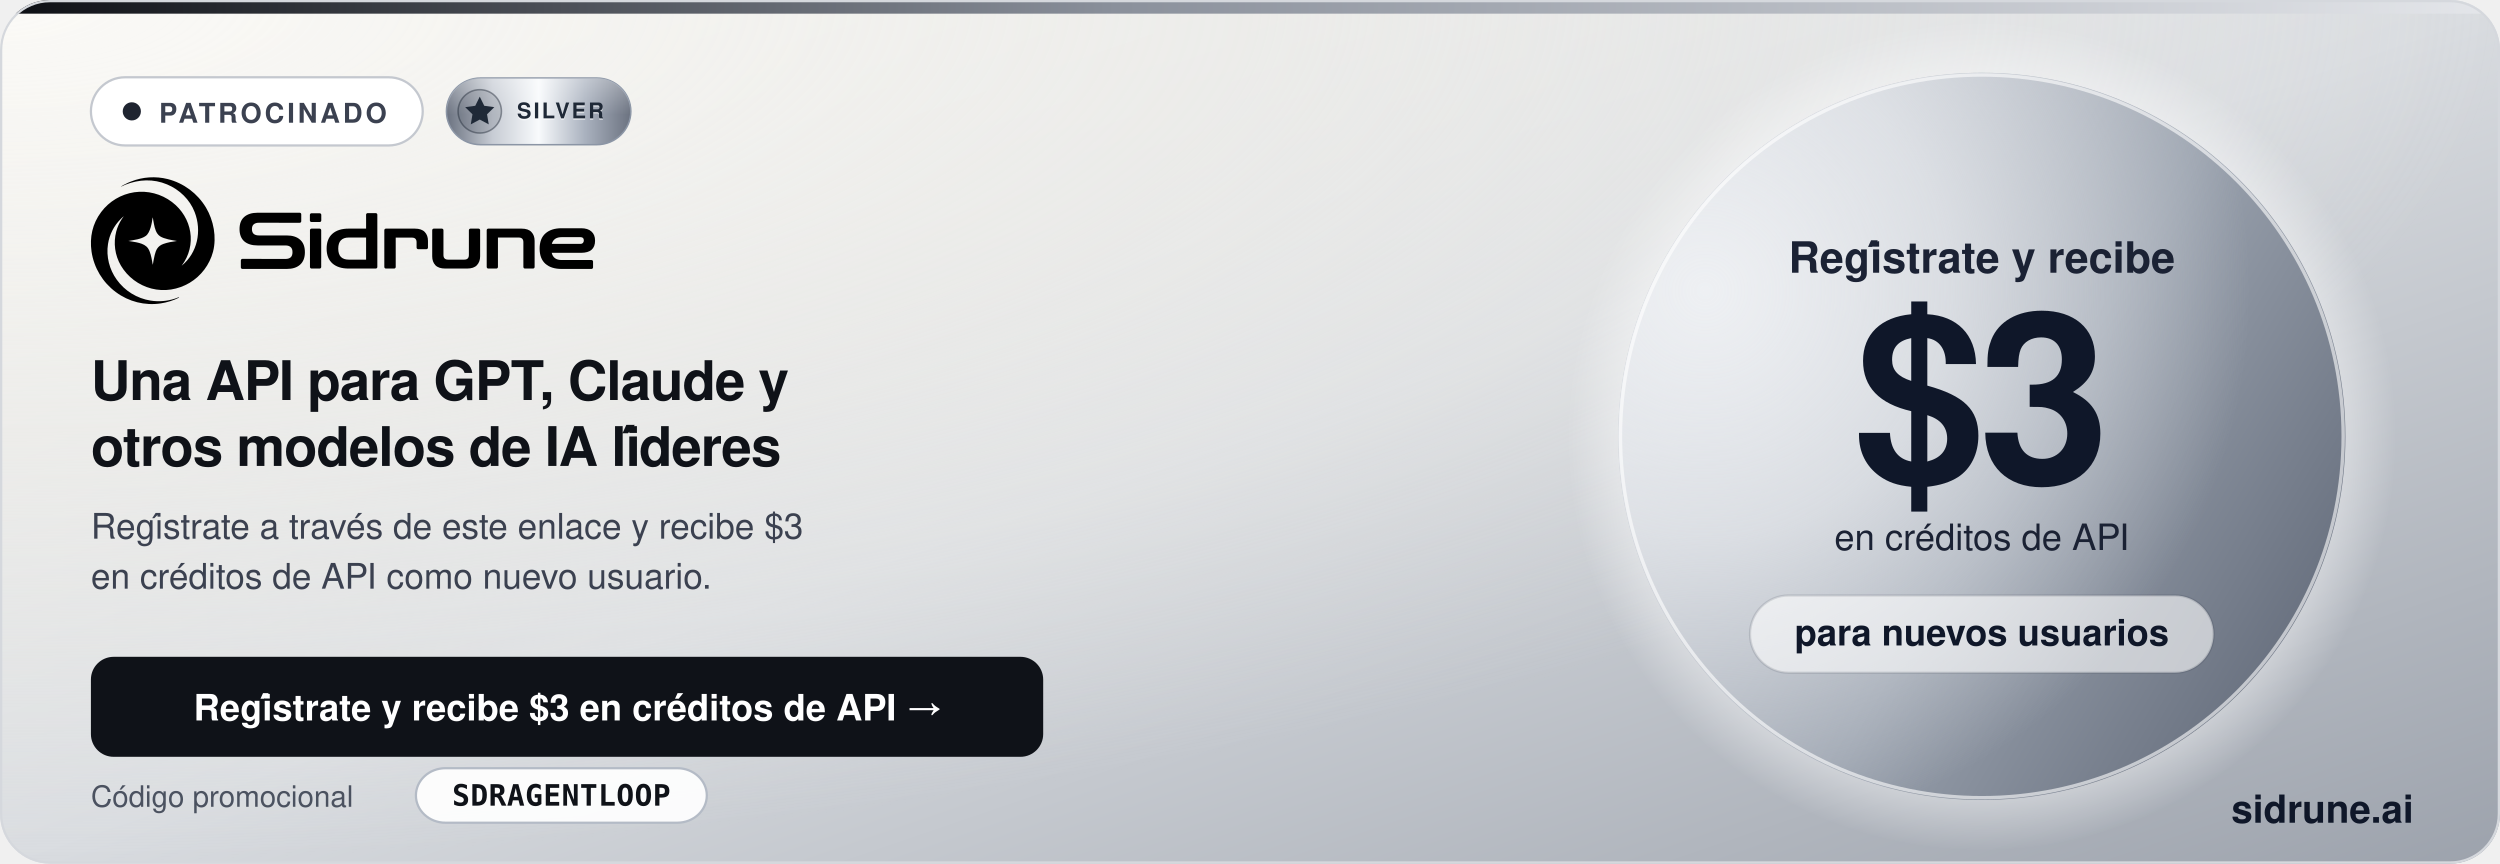
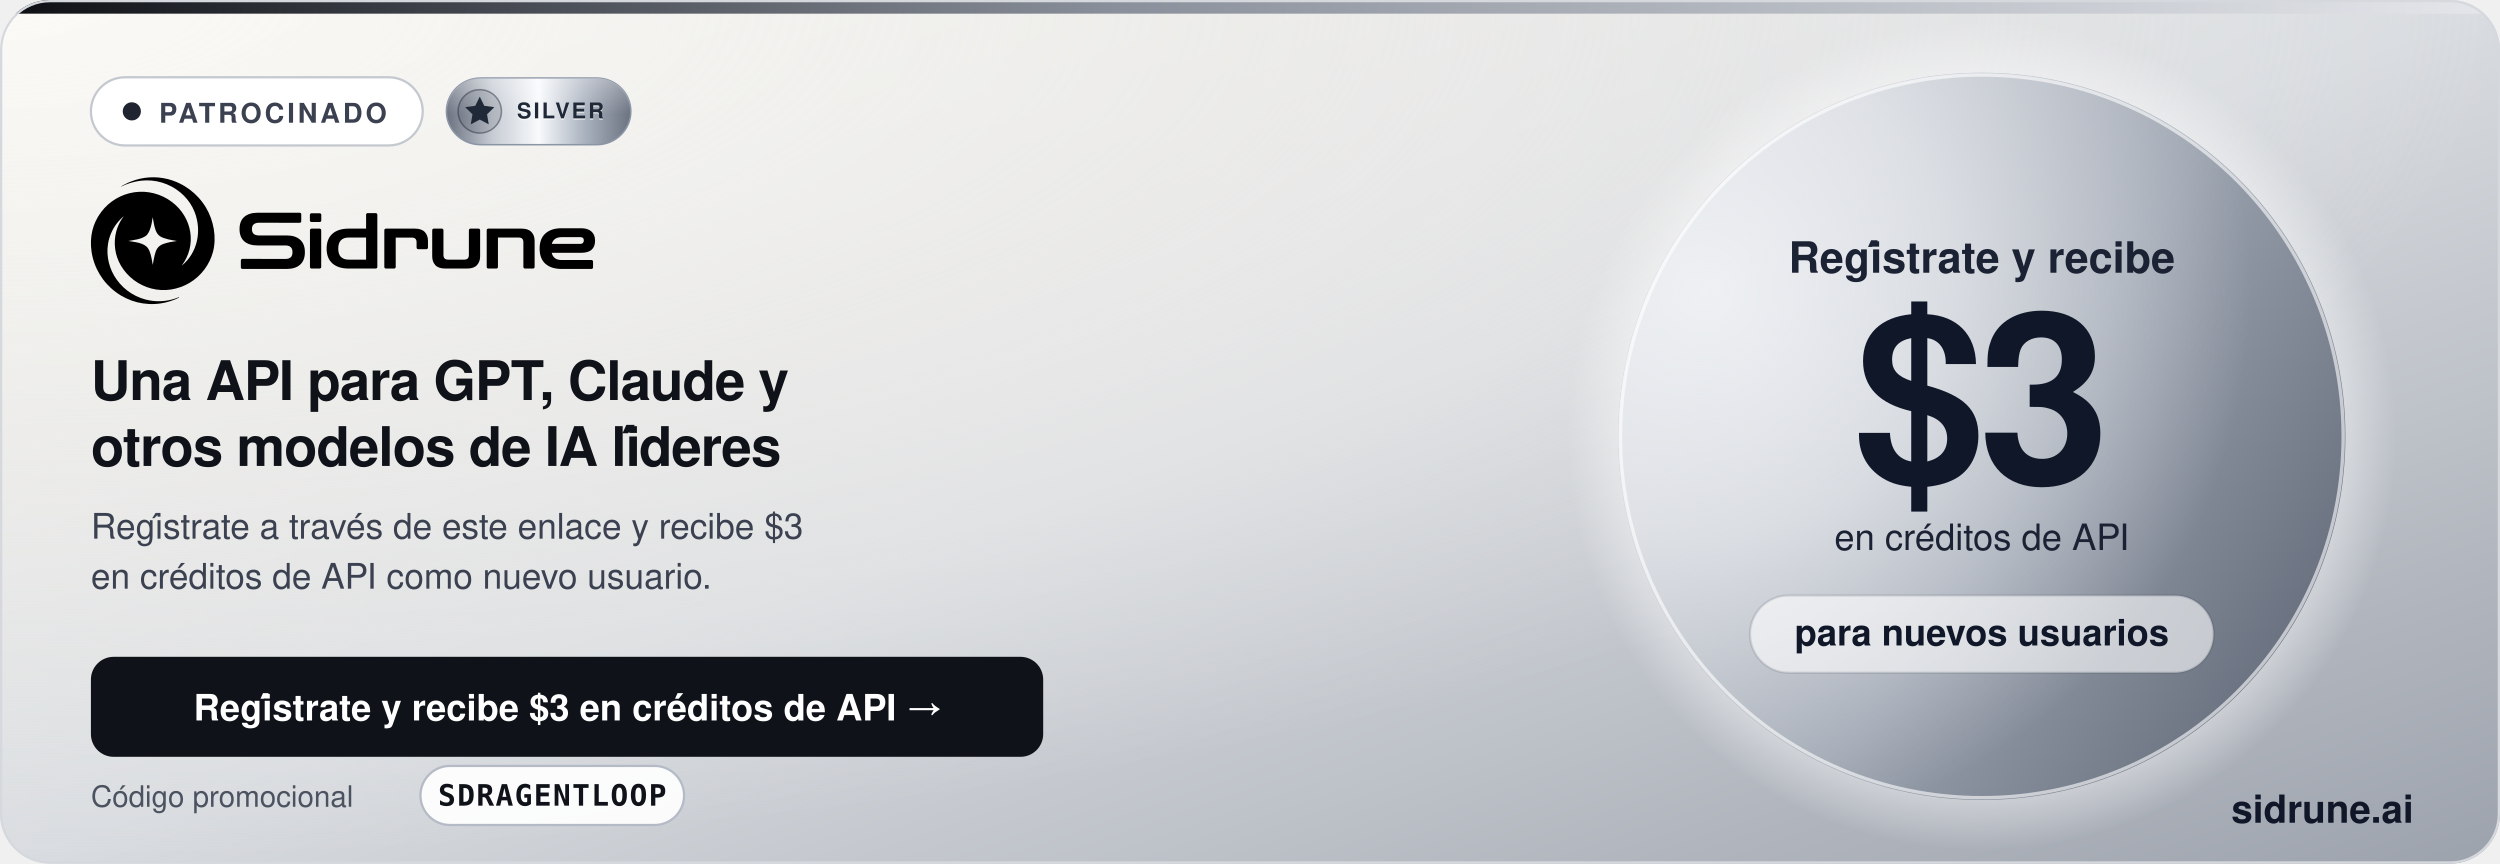
<svg xmlns="http://www.w3.org/2000/svg" width="1100" height="380" viewBox="0 0 1100 380" role="img" aria-label="Sidrune AI (Silver Sponsor): Una API para GPT, Claude y otros modelos de IA líderes. Regístrate y recibe $3 en créditos de API.">
  <defs>
    <linearGradient id="bg" x1="0" y1="0" x2="1" y2="1">
      <stop offset="0" stop-color="#f4f3ef" />
      <stop offset=".5" stop-color="#d9dce0" />
      <stop offset="1" stop-color="#9ca2ac" />
    </linearGradient>
    <radialGradient id="hl" cx="0" cy="0" r="1" gradientUnits="objectBoundingBox">
      <stop offset="0" stop-color="#fbfaf7" />
      <stop offset=".5" stop-color="#f1f0ec" stop-opacity=".6" />
      <stop offset="1" stop-color="#f1f0ec" stop-opacity="0" />
    </radialGradient>
    <linearGradient id="stripe" x1="0" y1="0" x2="1" y2="0">
      <stop offset="0" stop-color="#0b0d12" />
      <stop offset=".45" stop-color="#8b919c" />
      <stop offset="1" stop-color="#e5e7eb" />
    </linearGradient>
    <radialGradient id="orbHl" cx=".12" cy=".3" r=".75">
      <stop offset="0" stop-color="#eef0f3" />
      <stop offset=".45" stop-color="#eef0f3" stop-opacity=".7" />
      <stop offset="1" stop-color="#eef0f3" stop-opacity="0" />
    </radialGradient>
    <linearGradient id="orb" x1="0" y1=".2" x2="1" y2=".8">
      <stop offset="0" stop-color="#c9cdd4" />
      <stop offset=".55" stop-color="#9aa2ae" />
      <stop offset="1" stop-color="#626a79" />
    </linearGradient>
    <radialGradient id="orbGlow" cx=".5" cy=".5" r=".5">
      <stop offset=".88" stop-color="#ffffff" stop-opacity=".35" />
      <stop offset="1" stop-color="#ffffff" stop-opacity="0" />
    </radialGradient>
    <clipPath id="card">
      <rect width="1100" height="380" rx="22" />
    </clipPath>
  </defs>
  <g clip-path="url(#card)">
    <rect width="1100" height="380" fill="url(#bg)" />
    <rect width="1100" height="380" fill="url(#hl)" />
    <rect width="1100" height="6" fill="url(#stripe)" />
    <rect x=".5" y=".5" width="1099" height="379" rx="21.5" fill="none" stroke="#d5d8dd" />
  </g>
  <rect x="40" y="34" width="146" height="30" rx="15" fill="#ffffff" stroke="#c4c8cf" />
  <circle cx="58" cy="49" r="4" fill="#1f2430" />
  <text x="70" y="54" font-family="-apple-system, BlinkMacSystemFont, 'Segoe UI', Helvetica, Arial, sans-serif" font-size="12" font-weight="700" letter-spacing="1.3" fill="#3b4150">PATROCINADO</text>
  <svg x="196" y="34" width="82" height="30" viewBox="0 0 120 44">
    <defs>
      <linearGradient id="bm" x1="0" y1="0" x2="1" y2="0">
        <stop offset="0.00" stop-color="#6b7280" />
        <stop offset="0.25" stop-color="#c7ccd4" />
        <stop offset="0.50" stop-color="#f8fafc" />
        <stop offset="0.75" stop-color="#aab2bf" />
        <stop offset="1.00" stop-color="#6b7280" />
      </linearGradient>
      <linearGradient id="bs" x1="0" y1="0" x2="0" y2="1">
        <stop offset="0" stop-color="#fff" stop-opacity=".32" />
        <stop offset=".55" stop-color="#fff" stop-opacity="0" />
      </linearGradient>
    </defs>
    <rect x=".5" y=".5" width="119" height="43" rx="22" fill="url(#bm)" stroke="#8b95a5" />
    <rect x=".5" y=".5" width="119" height="43" rx="22" fill="url(#bs)" />
    <circle cx="22" cy="22" r="14" fill="#1f2937" fill-opacity=".14" stroke="#1f2937" stroke-opacity=".45" />
    <path d="M22 12.5l2.9 5.9 6.5.9-4.7 4.6 1.1 6.5L22 27.3l-5.8 3.1 1.1-6.5-4.7-4.6 6.5-.9z" fill="#1f2937" />
    <text x="46" y="27.5" text-anchor="start" font-family="-apple-system, BlinkMacSystemFont, 'Segoe UI', Helvetica, Arial, sans-serif" font-size="14" font-weight="800" letter-spacing="1.4" fill="#ffffff" fill-opacity=".55">SILVER</text>
    <text x="46" y="26.5" text-anchor="start" font-family="-apple-system, BlinkMacSystemFont, 'Segoe UI', Helvetica, Arial, sans-serif" font-size="14" font-weight="800" letter-spacing="1.4" fill="#1f2937">SILVER</text>
  </svg>
  <svg x="40" y="78" width="222" height="56" viewBox="0 0 555 140" fill="none">
    <path d="M166.677 100.837C165.714 100.837 164.933 100.056 164.933 99.093V91.495C164.933 90.531 165.716 89.75 166.68 89.752L213.976 89.834C216.478 89.834 218.383 89.265 219.691 88.128C221.055 86.934 221.738 85.029 221.738 82.413C221.738 79.798 221.055 77.921 219.691 76.784C218.383 75.59 216.478 74.993 213.976 74.993H183.442C177.13 74.993 172.212 73.486 168.686 70.473C165.218 67.402 163.483 62.91 163.483 56.997C163.483 51.083 165.218 46.619 168.686 43.606C172.212 40.535 177.13 39 183.442 39H229.632C230.595 39 231.376 39.781 231.376 40.744V48.341C231.376 49.305 230.593 50.087 229.629 50.085L184.892 50.003C182.447 50.003 180.542 50.571 179.177 51.709C177.812 52.789 177.13 54.551 177.13 56.997C177.13 59.442 177.812 61.233 179.177 62.37C180.542 63.45 182.447 63.99 184.892 63.99H215.426C221.738 63.99 226.628 65.554 230.096 68.682C233.622 71.752 235.384 76.329 235.384 82.413C235.384 88.441 233.622 93.018 230.096 96.145C226.628 99.273 221.738 100.837 215.426 100.837H166.677Z" fill="black" />
    <path d="M242.699 100.41C241.736 100.41 240.956 99.629 240.956 98.666V58.228C240.956 57.266 241.736 56.485 242.699 56.485H251.579C252.542 56.485 253.323 57.266 253.323 58.228V98.666C253.323 99.629 252.542 100.41 251.579 100.41H242.699ZM242.614 49.235C241.651 49.235 240.87 48.454 240.87 47.491V41.341C240.87 40.378 241.651 39.597 242.614 39.597H251.665C252.628 39.597 253.408 40.378 253.408 41.341V47.491C253.408 48.454 252.628 49.235 251.665 49.235H242.614Z" fill="black" />
    <path d="M315.064 98.666C315.064 99.629 314.284 100.41 313.321 100.41H302.697V41.17C302.697 40.207 303.478 39.426 304.441 39.426H313.321C314.284 39.426 315.064 40.207 315.064 41.17V98.666ZM312.932 100.41H283.506C275.887 100.41 269.945 98.534 265.68 94.781C261.416 91.028 259.283 85.598 259.283 78.49C259.283 71.326 261.416 65.867 265.68 62.114C269.945 58.361 275.887 56.485 283.506 56.485H312.079V66.293H283.506C279.81 66.293 276.967 67.317 274.977 69.364C273.044 71.354 272.077 74.396 272.077 78.49C272.077 82.527 273.044 85.569 274.977 87.616C276.967 89.606 279.81 90.602 283.506 90.602H312.932V100.41Z" fill="black" />
    <path d="M324.496 100.41C323.533 100.41 322.753 99.629 322.753 98.666V58.228C322.753 57.266 323.533 56.485 324.496 56.485H356.358C361.304 56.485 364.944 57.736 367.275 60.238C369.606 62.683 370.772 65.924 370.772 69.961V77.344C370.772 78.306 369.991 79.087 369.028 79.087H359.978C359.015 79.087 358.234 78.306 358.234 77.344V71.496C358.234 68.085 356.528 66.379 353.116 66.379H335.29V98.666C335.29 99.629 334.51 100.41 333.547 100.41H324.496Z" fill="black" />
    <path d="M389.841 100.41C384.837 100.41 381.17 99.159 378.839 96.657C376.564 94.155 375.427 90.914 375.427 86.934V58.228C375.427 57.266 376.208 56.485 377.171 56.485H386.051C387.014 56.485 387.794 57.266 387.794 58.228V85.484C387.794 88.896 389.5 90.602 392.912 90.602H410.652C414.064 90.602 415.77 88.896 415.77 85.484V58.228C415.77 57.266 416.551 56.485 417.514 56.485H426.394C427.357 56.485 428.137 57.266 428.137 58.228V86.934C428.137 90.914 426.972 94.155 424.64 96.657C422.366 99.159 418.727 100.41 413.723 100.41H389.841Z" fill="black" />
    <path d="M437.111 100.41C436.148 100.41 435.368 99.629 435.368 98.666V58.228C435.368 57.266 436.148 56.485 437.111 56.485H473.664C478.668 56.485 482.307 57.736 484.581 60.238C486.913 62.683 488.078 65.924 488.078 69.961V98.666C488.078 99.629 487.298 100.41 486.335 100.41H477.455C476.492 100.41 475.711 99.629 475.711 98.666V71.411C475.711 67.999 474.005 66.293 470.593 66.293H447.735V98.666C447.735 99.629 446.954 100.41 445.991 100.41H437.111Z" fill="black" />
    <path d="M517.816 100.837C510.196 100.837 504.254 98.96 499.99 95.207C495.725 91.398 493.593 85.825 493.593 78.49C493.593 71.098 495.725 65.526 499.99 61.773C504.254 57.963 510.196 56.058 517.816 56.058H539.139C544.142 56.058 547.952 57.252 550.568 59.641C553.24 61.972 554.576 65.327 554.576 69.705C554.576 78.632 549.431 83.096 539.139 83.096H506.898C508.092 88.384 511.732 91.028 517.816 91.028H550.615C551.578 91.028 552.359 91.809 552.359 92.772V99.093C552.359 100.056 551.578 100.837 550.615 100.837H517.816ZM517.816 65.867C511.959 65.867 508.348 68.34 506.984 73.287H538.542C539.679 73.287 540.56 72.946 541.186 72.264C541.868 71.582 542.209 70.643 542.209 69.449C542.209 67.061 540.987 65.867 538.542 65.867H517.816Z" fill="black" />
    <path d="M44.235 4.62C57.028 -0.439 71.083 -1.37 84.431 1.959C102.102 6.455 117.272 17.769 126.62 33.424C134.978 47.528 138.457 65.863 134.342 81.855C130.526 96.213 121.258 108.516 108.509 116.146C95.806 123.62 80.882 126.1 66.54 122.379C52.503 118.74 40.467 109.71 33.048 97.25C26.378 85.884 24.518 72.327 27.88 59.584C29.178 54.732 31.242 50.118 33.993 45.916C34.731 44.782 35.467 43.866 36.214 42.792C35.207 43.522 33.599 45.121 32.666 46.041C25.255 53.469 20.397 63.061 18.795 73.431C16.612 87.065 20.342 101.499 28.415 112.644C37.254 124.995 50.679 133.285 65.682 135.653C74.662 137.077 83.854 136.328 92.486 133.47C93.365 133.172 95.763 132.362 96.456 131.989C96.933 132.112 96.806 132.004 97.019 132.348C91.26 135.385 83.354 137.791 76.921 138.736C59.442 141.385 41.63 136.914 27.473 126.325C12.951 115.619 3.306 99.556 0.684 81.705C-1.565 66.004 1.674 51.04 11.267 38.264C20.077 26.48 33.185 18.653 47.737 16.483C62.406 14.368 77.311 18.219 89.12 27.175C111.458 44.057 116.927 74.736 99.793 97.321C117.364 83.149 122.142 59.018 114.144 38.348C108.756 24.424 97.499 13.624 83.816 7.87C68.723 1.524 52.871 2.234 37.835 8.202C36.673 8.834 34.601 9.749 33.371 10.282L33.203 10.144C34.126 9.347 36.995 7.82 37.875 7.471C39.544 6.475 42.38 5.353 44.235 4.62ZM67.894 44.065C67.176 49.953 65.386 60.824 60.353 64.501C55.298 68.195 47.264 68.949 41.227 70.067C48.218 71.333 58.62 71.916 62.842 78.202C65.392 81.998 66.472 87.689 67.296 92.138C67.441 92.918 67.81 95.783 68.014 96.31C68.294 95.761 68.704 92.575 68.847 91.769C69.222 89.679 69.659 87.602 70.16 85.539C71.579 79.728 73.544 75.638 79.586 73.379C83.966 71.742 89.967 70.69 94.641 70.088C89.253 69.155 80.571 67.888 76.079 64.905C74.935 64.147 73.944 63.179 73.157 62.054C70.309 58.051 69.553 52.355 68.647 47.644C68.542 47.099 68.192 44.35 67.894 44.065ZM33.197 10.339C33.114 10.359 33.17 10.352 33.028 10.311C33.061 10.274 33.101 10.236 33.147 10.194L33.197 10.339ZM33.203 10.144C33.183 10.161 33.165 10.178 33.147 10.194L33.134 10.157L33.171 10.118L33.203 10.144Z" fill="black" />
  </svg>
  <text x="40" y="176" font-family="-apple-system, BlinkMacSystemFont, 'Segoe UI', Helvetica, Arial, sans-serif" font-size="24" font-weight="800" letter-spacing="-0.4" fill="#0f1218">Una API para GPT, Claude y</text>
  <text x="40" y="205" font-family="-apple-system, BlinkMacSystemFont, 'Segoe UI', Helvetica, Arial, sans-serif" font-size="24" font-weight="800" letter-spacing="-0.4" fill="#0f1218">otros modelos de IA líderes</text>
  <text x="40" y="237" font-family="-apple-system, BlinkMacSystemFont, 'Segoe UI', Helvetica, Arial, sans-serif" font-size="15.5" fill="#3b4150">Regístrate a través de este enlace y recibe $3</text>
  <text x="40" y="259" font-family="-apple-system, BlinkMacSystemFont, 'Segoe UI', Helvetica, Arial, sans-serif" font-size="15.5" fill="#3b4150">en créditos de API como nuevo usuario.</text>
  <rect x="40" y="289" width="419" height="44" rx="10" fill="#0f1218" />
  <text x="250" y="317" text-anchor="middle" font-family="-apple-system, BlinkMacSystemFont, 'Segoe UI', Helvetica, Arial, sans-serif" font-size="16" font-weight="800" fill="#ffffff">Regístrate y recibe $3 en créditos de API →</text>
  <text x="40" y="355" font-family="-apple-system, BlinkMacSystemFont, 'Segoe UI', Helvetica, Arial, sans-serif" font-size="13" fill="#4b5260">Código promocional</text>
-   <rect x="183" y="338" width="128" height="24" rx="13" fill="#ffffff" fill-opacity=".92" stroke="#b4bbc6" stroke-width="1" />
-   <text x="247" y="354.5" text-anchor="middle" font-family="'SF Mono', ui-monospace, Menlo, Consolas, monospace" font-size="13" font-weight="800" letter-spacing=".2" fill="#0f1218">SDRAGENTLOOP</text>
+   <rect x="185" y="337" width="116" height="26" rx="13" fill="#ffffff" fill-opacity=".92" stroke="#b4bbc6" stroke-width="1" />
+   <text x="243" y="354.5" text-anchor="middle" font-family="'SF Mono', ui-monospace, Menlo, Consolas, monospace" font-size="13" font-weight="800" letter-spacing=".6" fill="#0f1218">SDRAGENTLOOP</text>
  <circle cx="872" cy="192" r="182" fill="url(#orbGlow)" />
  <circle cx="872" cy="192" r="160" fill="url(#orb)" />
  <circle cx="872" cy="192" r="160" fill="url(#orbHl)" />
  <circle cx="872" cy="192" r="159" fill="none" stroke="#ffffff" stroke-opacity=".6" stroke-width="1.5" />
  <text x="872" y="120" text-anchor="middle" font-family="-apple-system, BlinkMacSystemFont, 'Segoe UI', Helvetica, Arial, sans-serif" font-size="19.0" font-weight="600" fill="#1b2234">Regístrate y recibe</text>
  <text x="872" y="212" text-anchor="middle" font-family="-apple-system, BlinkMacSystemFont, 'Segoe UI', Helvetica, Arial, sans-serif" font-size="104" font-weight="800" letter-spacing="-3" fill="#0f1729">$3</text>
  <text x="872" y="242" text-anchor="middle" font-family="-apple-system, BlinkMacSystemFont, 'Segoe UI', Helvetica, Arial, sans-serif" font-size="16" fill="#1b2234">en créditos de API</text>
  <rect x="770" y="262" width="204" height="34" rx="17" fill="#ffffff" fill-opacity=".6" stroke="#0f1729" stroke-opacity=".12" />
  <text x="872" y="284" text-anchor="middle" font-family="-apple-system, BlinkMacSystemFont, 'Segoe UI', Helvetica, Arial, sans-serif" font-size="16" font-weight="700" fill="#0f1729">para nuevos usuarios</text>
  <text x="1062" y="362" text-anchor="end" font-family="-apple-system, BlinkMacSystemFont, 'Segoe UI', Helvetica, Arial, sans-serif" font-size="17" font-weight="800" fill="#0f1729">sidrune.ai</text>
</svg>
